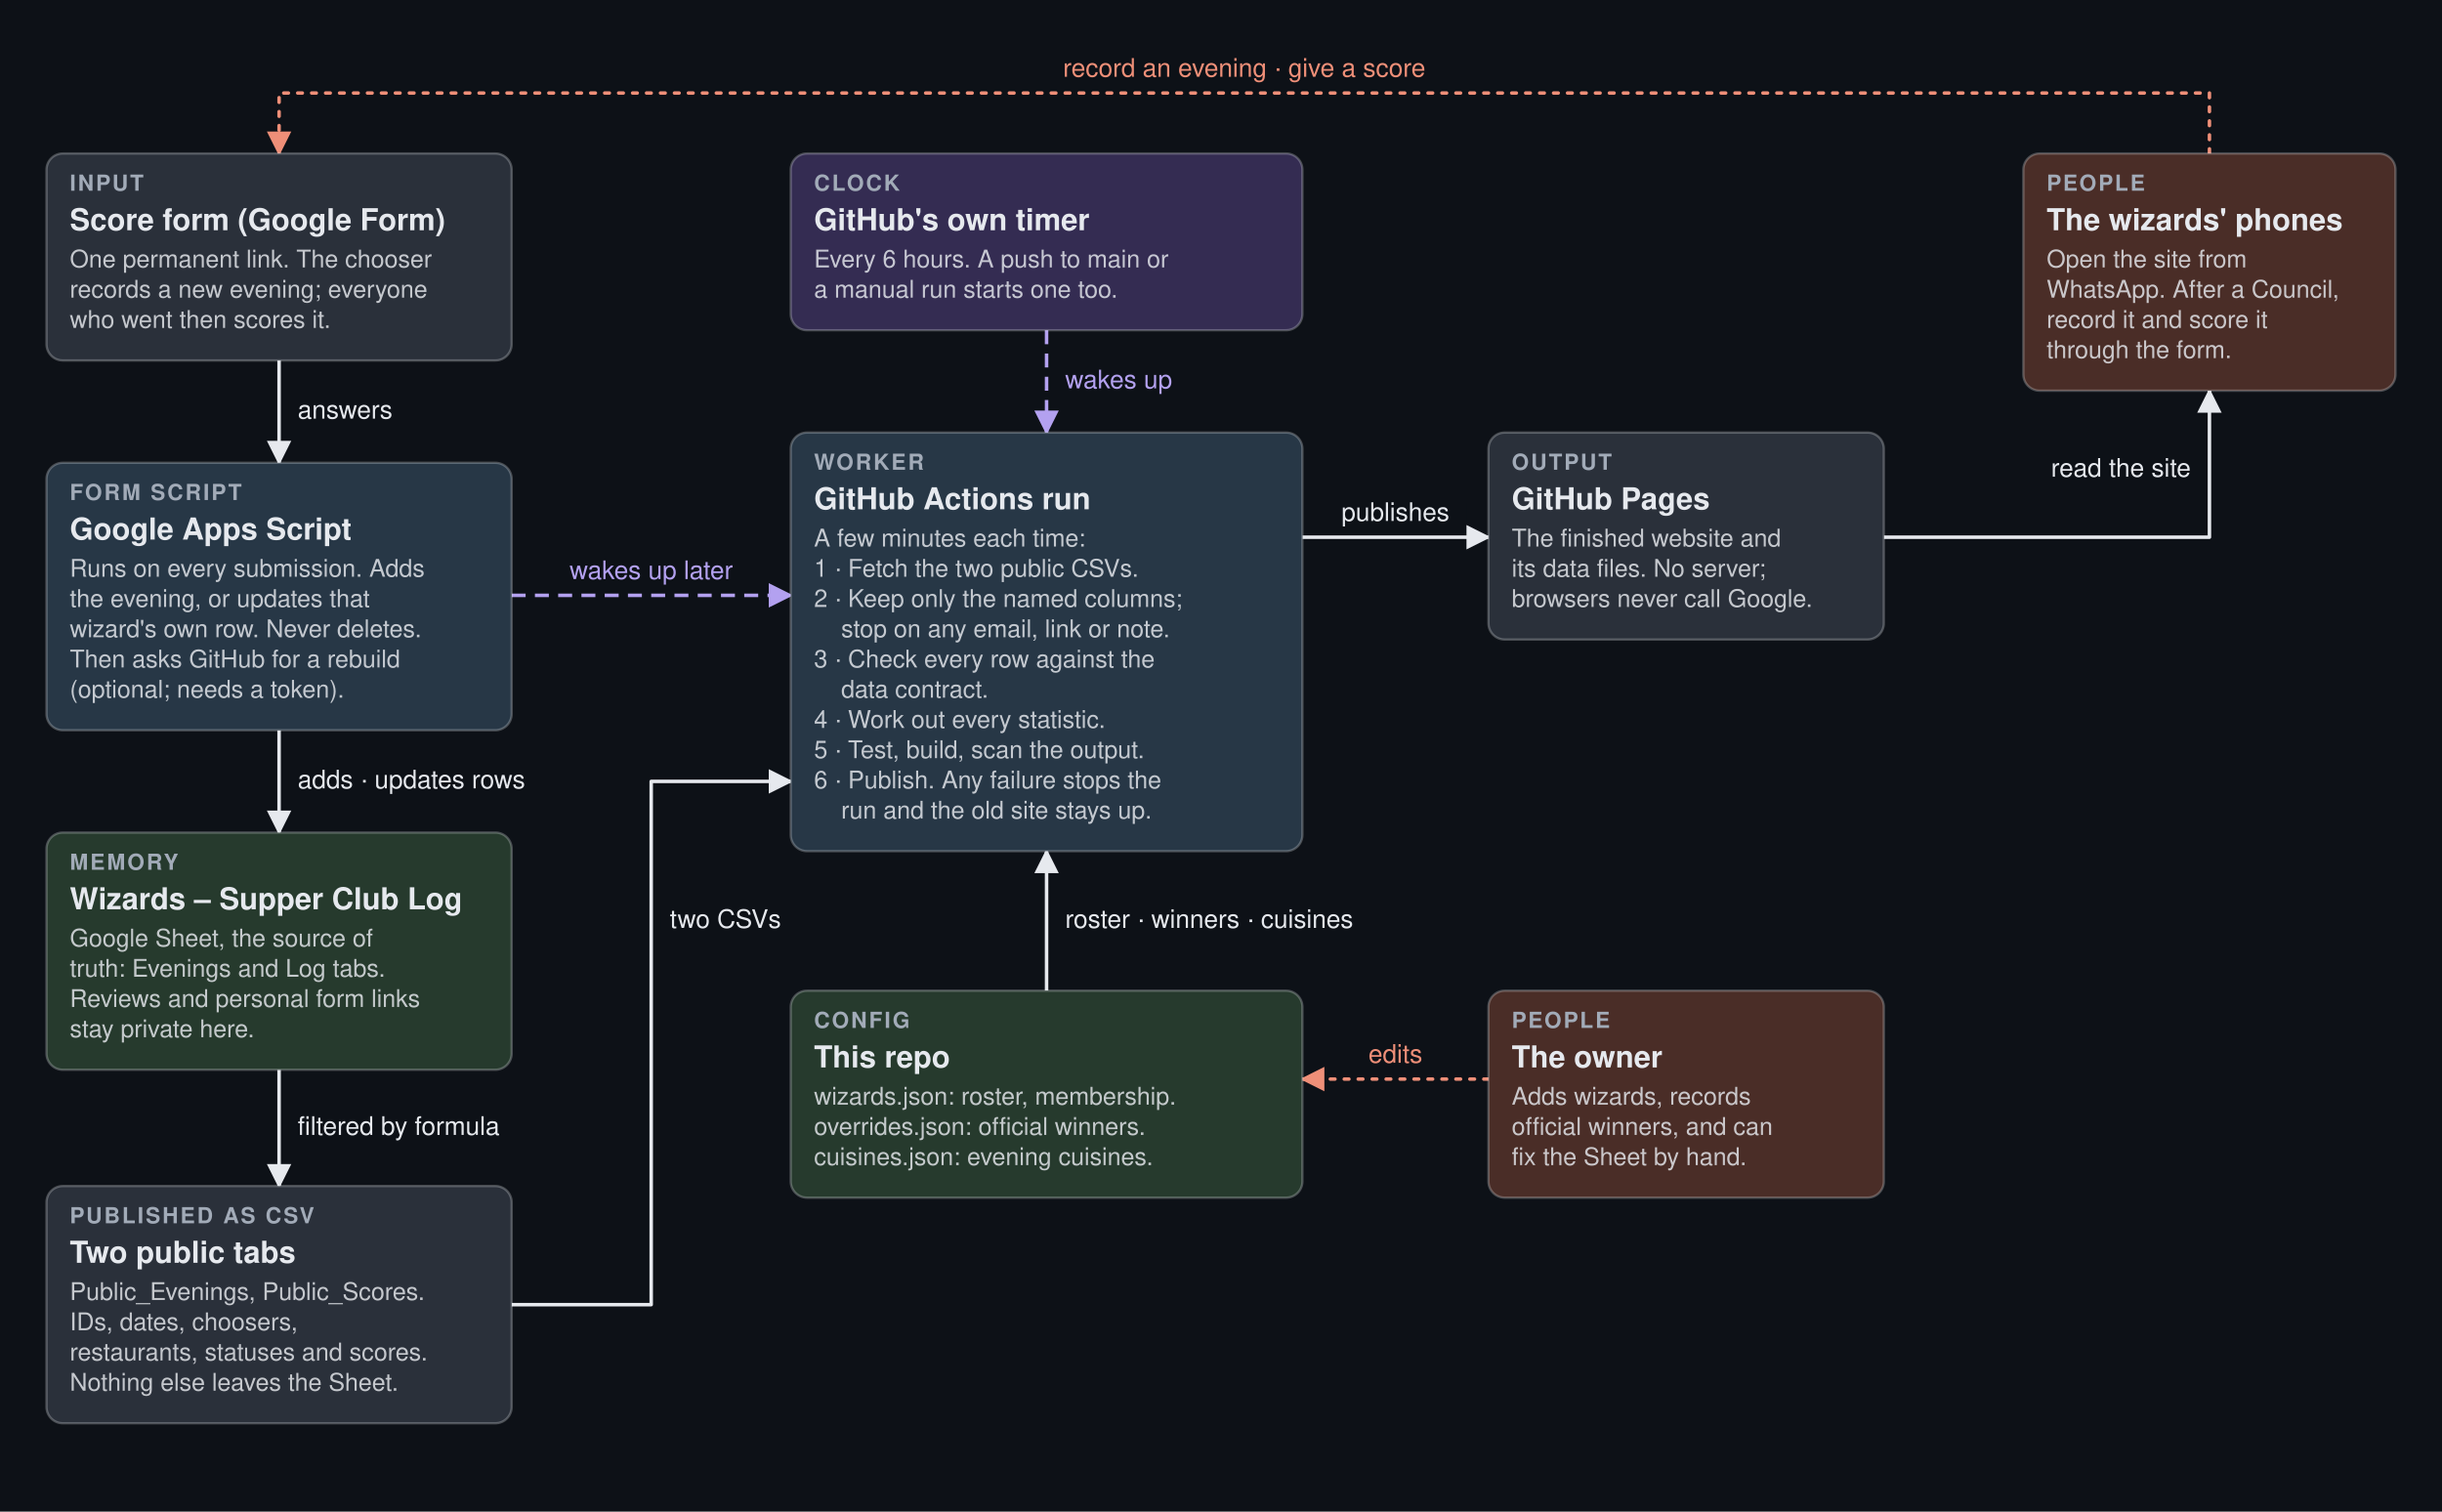
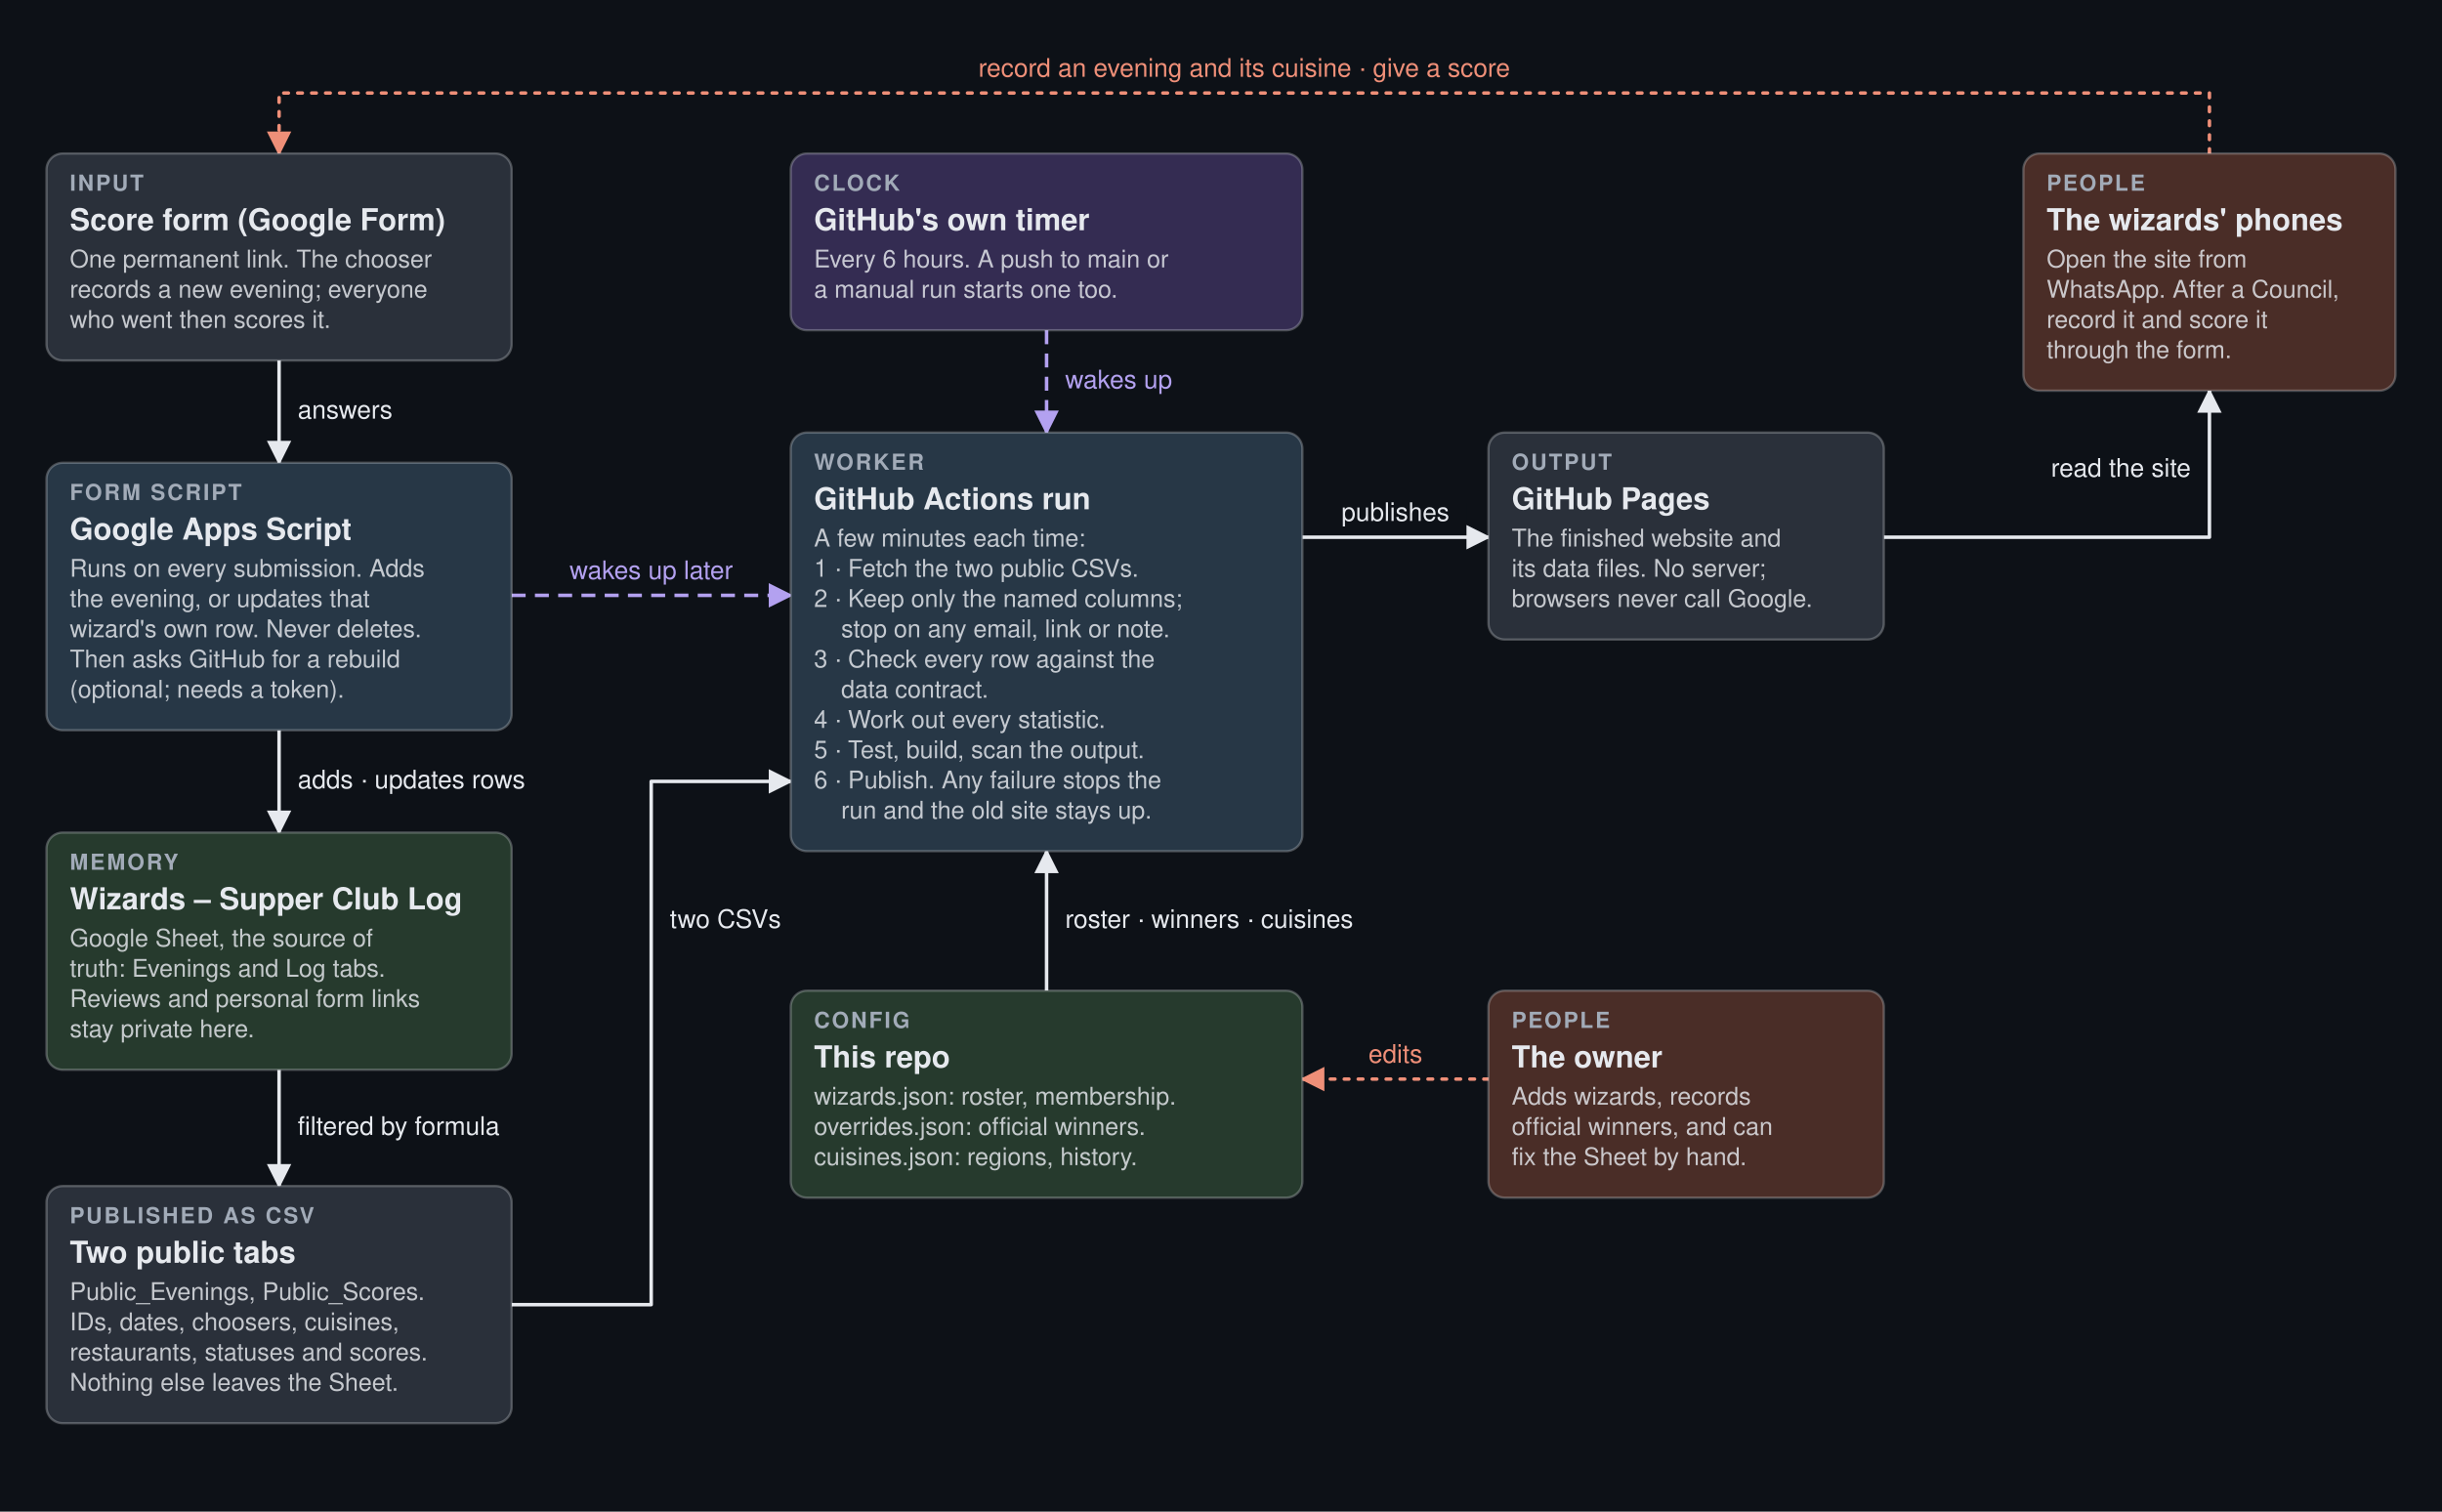
<svg xmlns="http://www.w3.org/2000/svg" viewBox="0 0 1050 650" width="1050" height="650" role="img" aria-label="Architecture: wizards fill in one Google Form; an Apps Script writes each answer into the Google Sheet, which is the source of truth. Two filtered tabs are published as CSV. A GitHub Actions run, woken by GitHub's timer every 6 hours or by the form script a few minutes after a submission, fetches the CSVs, checks them, works out the statistics using the roster and official winners kept in this repo, and publishes a static site to GitHub Pages, which the wizards read on their phones.">
  <style>
svg { font-family: -apple-system, "Segoe UI", Helvetica, Arial, sans-serif; }
.node rect { stroke: #e6e9ee; stroke-opacity: .28; stroke-width: 1; }
.role-clock rect { fill: #342c52 } .role-worker rect { fill: #273746 } .role-ext rect { fill: #2a303a }
.role-store rect { fill: #263a2d } .role-ai rect { fill: #4a3a1c } .role-people rect { fill: #4a2d27 }
.node .eyebrow { font-size: 9.5px; letter-spacing: .09em; fill: #a2abb8; font-weight: 600; }
.node .name { font-size: 13px; font-weight: 600; fill: #e6e9ee; }
.node .sub { font-size: 10.5px; fill: #e6e9ee; fill-opacity: .82; white-space: pre; }
.edge { fill: none; stroke-width: 1.5; stroke: #e6e9ee; stroke-linejoin: round; }
.edge-trigger { stroke: #b3a1f0; stroke-dasharray: 6 4; }
.edge-human { stroke: #ef8f78; stroke-dasharray: 2 4; stroke-linecap: round; }
.fill-t { fill: #b3a1f0 } .fill-h { fill: #ef8f78 } .fill-d { fill: #e6e9ee }
.lbl { font-size: 11px; fill: #e6e9ee; }
.lbl-trigger { fill: #b3a1f0; font-weight: 500; }
.lbl-human { fill: #ef8f78; font-weight: 500; }
.lbl-bg { fill: #0d1117; }
</style>
  <defs>
    <marker id="arrow" viewBox="0 0 10 10" refX="9" refY="5" markerWidth="7" markerHeight="7" orient="auto-start-reverse">
      <path d="M0,0 L10,5 L0,10 z" class="fill-d" />
    </marker>
    <marker id="arrow-t" viewBox="0 0 10 10" refX="9" refY="5" markerWidth="7" markerHeight="7" orient="auto-start-reverse">
      <path d="M0,0 L10,5 L0,10 z" class="fill-t" />
    </marker>
    <marker id="arrow-h" viewBox="0 0 10 10" refX="9" refY="5" markerWidth="7" markerHeight="7" orient="auto-start-reverse">
      <path d="M0,0 L10,5 L0,10 z" class="fill-h" />
    </marker>
  </defs>
  <rect width="1050" height="650" fill="#0d1117" />
  <g transform="translate(0,26)">
    <polyline class="edge edge-human" points="950,40 950,14 120,14 120,40" marker-end="url(#arrow-h)" />
-     <rect class="lbl-bg" x="435.5" y="-4" width="199" height="15" rx="3" />
-     <text class="lbl lbl-human" x="535" y="7" text-anchor="middle">record an evening · give a score</text>
+     <rect class="lbl-bg" x="387.5" y="-4" width="295" height="15" rx="3" />
+     <text class="lbl lbl-human" x="535" y="7" text-anchor="middle">record an evening and its cuisine · give a score</text>
    <polyline class="edge edge-data" points="120,129 120,173" marker-end="url(#arrow)" />
    <rect class="lbl-bg" x="124" y="143" width="49" height="15" rx="3" />
    <text class="lbl lbl-data" x="128" y="154" text-anchor="start">answers</text>
    <polyline class="edge edge-data" points="120,288 120,332" marker-end="url(#arrow)" />
    <rect class="lbl-bg" x="124" y="302" width="121" height="15" rx="3" />
    <text class="lbl lbl-data" x="128" y="313" text-anchor="start">adds · updates rows</text>
    <polyline class="edge edge-data" points="120,434 120,484" marker-end="url(#arrow)" />
    <rect class="lbl-bg" x="124" y="451" width="121" height="15" rx="3" />
    <text class="lbl lbl-data" x="128" y="462" text-anchor="start">filtered by formula</text>
    <polyline class="edge edge-trigger" points="450,116 450,160" marker-end="url(#arrow-t)" />
    <rect class="lbl-bg" x="454" y="130" width="55" height="15" rx="3" />
    <text class="lbl lbl-trigger" x="458" y="141" text-anchor="start">wakes up</text>
    <polyline class="edge edge-trigger" points="220,230 340,230" marker-end="url(#arrow-t)" />
    <rect class="lbl-bg" x="234.5" y="212" width="91" height="15" rx="3" />
    <text class="lbl lbl-trigger" x="280" y="223" text-anchor="middle">wakes up later</text>
    <polyline class="edge edge-data" points="220,535 280,535 280,310 340,310" marker-end="url(#arrow)" />
    <rect class="lbl-bg" x="284" y="362" width="55" height="15" rx="3" />
    <text class="lbl lbl-data" x="288" y="373" text-anchor="start">two CSVs</text>
    <polyline class="edge edge-data" points="450,400 450,340" marker-end="url(#arrow)" />
    <rect class="lbl-bg" x="454" y="362" width="169" height="15" rx="3" />
    <text class="lbl lbl-data" x="458" y="373" text-anchor="start">roster · winners · cuisines</text>
    <polyline class="edge edge-data" points="560,205 640,205" marker-end="url(#arrow)" />
    <rect class="lbl-bg" x="569.5" y="187" width="61" height="15" rx="3" />
    <text class="lbl lbl-data" x="600" y="198" text-anchor="middle">publishes</text>
    <polyline class="edge edge-data" points="810,205 950,205 950,142" marker-end="url(#arrow)" />
    <rect class="lbl-bg" x="861" y="168" width="85" height="15" rx="3" />
    <text class="lbl lbl-data" x="942" y="179" text-anchor="end">read the site</text>
    <polyline class="edge edge-human" points="640,438 560,438" marker-end="url(#arrow-h)" />
    <rect class="lbl-bg" x="581.5" y="420" width="37" height="15" rx="3" />
    <text class="lbl lbl-human" x="600" y="431" text-anchor="middle">edits</text>
    <g class="node role-ext">
      <rect x="20" y="40" width="200" height="89" rx="7" />
      <text class="eyebrow" x="30" y="56">INPUT</text>
      <text class="name" x="30" y="73">Score form (Google Form)</text>
      <text class="sub" x="30" y="89" xml:space="preserve">One permanent link. The chooser</text>
      <text class="sub" x="30" y="102" xml:space="preserve">records a new evening; everyone</text>
      <text class="sub" x="30" y="115" xml:space="preserve">who went then scores it.</text>
    </g>
    <g class="node role-worker">
      <rect x="20" y="173" width="200" height="115" rx="7" />
      <text class="eyebrow" x="30" y="189">FORM SCRIPT</text>
      <text class="name" x="30" y="206">Google Apps Script</text>
      <text class="sub" x="30" y="222" xml:space="preserve">Runs on every submission. Adds</text>
      <text class="sub" x="30" y="235" xml:space="preserve">the evening, or updates that</text>
      <text class="sub" x="30" y="248" xml:space="preserve">wizard's own row. Never deletes.</text>
      <text class="sub" x="30" y="261" xml:space="preserve">Then asks GitHub for a rebuild</text>
      <text class="sub" x="30" y="274" xml:space="preserve">(optional; needs a token).</text>
    </g>
    <g class="node role-store">
      <rect x="20" y="332" width="200" height="102" rx="7" />
      <text class="eyebrow" x="30" y="348">MEMORY</text>
      <text class="name" x="30" y="365">Wizards – Supper Club Log</text>
      <text class="sub" x="30" y="381" xml:space="preserve">Google Sheet, the source of</text>
      <text class="sub" x="30" y="394" xml:space="preserve">truth: Evenings and Log tabs.</text>
      <text class="sub" x="30" y="407" xml:space="preserve">Reviews and personal form links</text>
      <text class="sub" x="30" y="420" xml:space="preserve">stay private here.</text>
    </g>
    <g class="node role-ext">
      <rect x="20" y="484" width="200" height="102" rx="7" />
      <text class="eyebrow" x="30" y="500">PUBLISHED AS CSV</text>
      <text class="name" x="30" y="517">Two public tabs</text>
      <text class="sub" x="30" y="533" xml:space="preserve">Public_Evenings, Public_Scores.</text>
-       <text class="sub" x="30" y="546" xml:space="preserve">IDs, dates, choosers,</text>
+       <text class="sub" x="30" y="546" xml:space="preserve">IDs, dates, choosers, cuisines,</text>
      <text class="sub" x="30" y="559" xml:space="preserve">restaurants, statuses and scores.</text>
      <text class="sub" x="30" y="572" xml:space="preserve">Nothing else leaves the Sheet.</text>
    </g>
    <g class="node role-clock">
      <rect x="340" y="40" width="220" height="76" rx="7" />
      <text class="eyebrow" x="350" y="56">CLOCK</text>
      <text class="name" x="350" y="73">GitHub's own timer</text>
      <text class="sub" x="350" y="89" xml:space="preserve">Every 6 hours. A push to main or</text>
      <text class="sub" x="350" y="102" xml:space="preserve">a manual run starts one too.</text>
    </g>
    <g class="node role-worker">
      <rect x="340" y="160" width="220" height="180" rx="7" />
      <text class="eyebrow" x="350" y="176">WORKER</text>
      <text class="name" x="350" y="193">GitHub Actions run</text>
      <text class="sub" x="350" y="209" xml:space="preserve">A few minutes each time:</text>
      <text class="sub" x="350" y="222" xml:space="preserve">1 · Fetch the two public CSVs.</text>
      <text class="sub" x="350" y="235" xml:space="preserve">2 · Keep only the named columns;</text>
      <text class="sub" x="350" y="248" xml:space="preserve">    stop on any email, link or note.</text>
      <text class="sub" x="350" y="261" xml:space="preserve">3 · Check every row against the</text>
      <text class="sub" x="350" y="274" xml:space="preserve">    data contract.</text>
      <text class="sub" x="350" y="287" xml:space="preserve">4 · Work out every statistic.</text>
      <text class="sub" x="350" y="300" xml:space="preserve">5 · Test, build, scan the output.</text>
      <text class="sub" x="350" y="313" xml:space="preserve">6 · Publish. Any failure stops the</text>
      <text class="sub" x="350" y="326" xml:space="preserve">    run and the old site stays up.</text>
    </g>
    <g class="node role-store">
      <rect x="340" y="400" width="220" height="89" rx="7" />
      <text class="eyebrow" x="350" y="416">CONFIG</text>
      <text class="name" x="350" y="433">This repo</text>
      <text class="sub" x="350" y="449" xml:space="preserve">wizards.json: roster, membership.</text>
      <text class="sub" x="350" y="462" xml:space="preserve">overrides.json: official winners.</text>
-       <text class="sub" x="350" y="475" xml:space="preserve">cuisines.json: evening cuisines.</text>
+       <text class="sub" x="350" y="475" xml:space="preserve">cuisines.json: regions, history.</text>
    </g>
    <g class="node role-ext">
      <rect x="640" y="160" width="170" height="89" rx="7" />
      <text class="eyebrow" x="650" y="176">OUTPUT</text>
      <text class="name" x="650" y="193">GitHub Pages</text>
      <text class="sub" x="650" y="209" xml:space="preserve">The finished website and</text>
      <text class="sub" x="650" y="222" xml:space="preserve">its data files. No server;</text>
      <text class="sub" x="650" y="235" xml:space="preserve">browsers never call Google.</text>
    </g>
    <g class="node role-people">
      <rect x="640" y="400" width="170" height="89" rx="7" />
      <text class="eyebrow" x="650" y="416">PEOPLE</text>
      <text class="name" x="650" y="433">The owner</text>
      <text class="sub" x="650" y="449" xml:space="preserve">Adds wizards, records</text>
      <text class="sub" x="650" y="462" xml:space="preserve">official winners, and can</text>
      <text class="sub" x="650" y="475" xml:space="preserve">fix the Sheet by hand.</text>
    </g>
    <g class="node role-people">
      <rect x="870" y="40" width="160" height="102" rx="7" />
      <text class="eyebrow" x="880" y="56">PEOPLE</text>
      <text class="name" x="880" y="73">The wizards' phones</text>
      <text class="sub" x="880" y="89" xml:space="preserve">Open the site from</text>
      <text class="sub" x="880" y="102" xml:space="preserve">WhatsApp. After a Council,</text>
      <text class="sub" x="880" y="115" xml:space="preserve">record it and score it</text>
      <text class="sub" x="880" y="128" xml:space="preserve">through the form.</text>
    </g>
  </g>
</svg>
